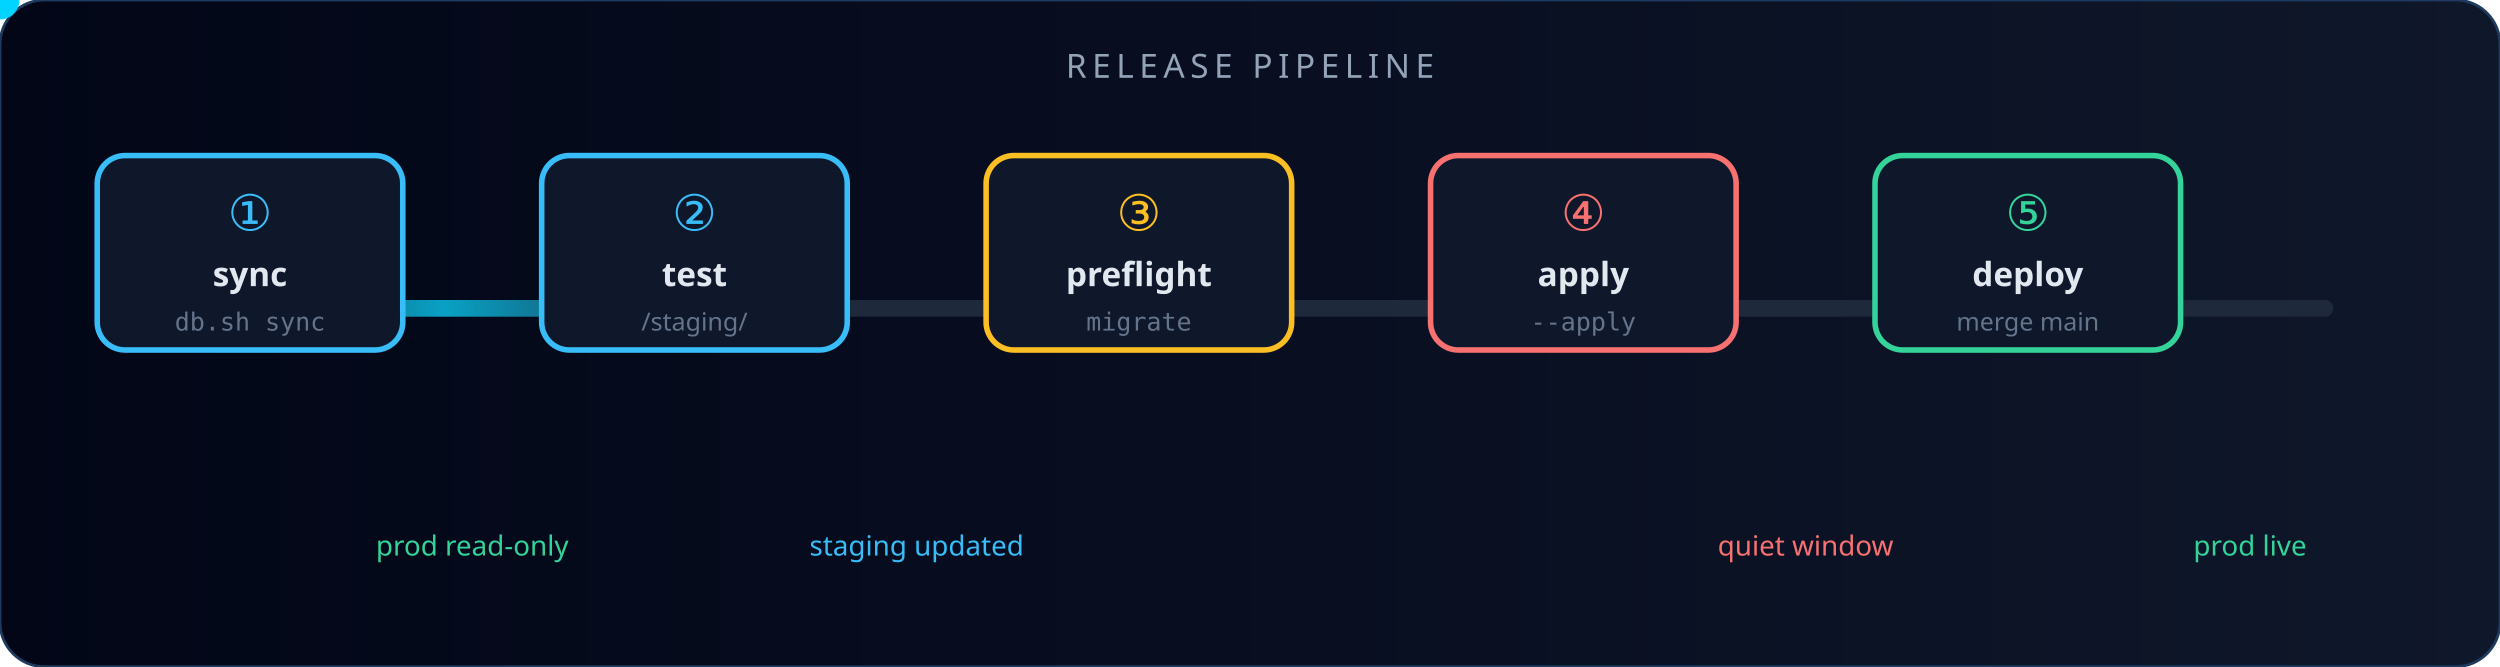
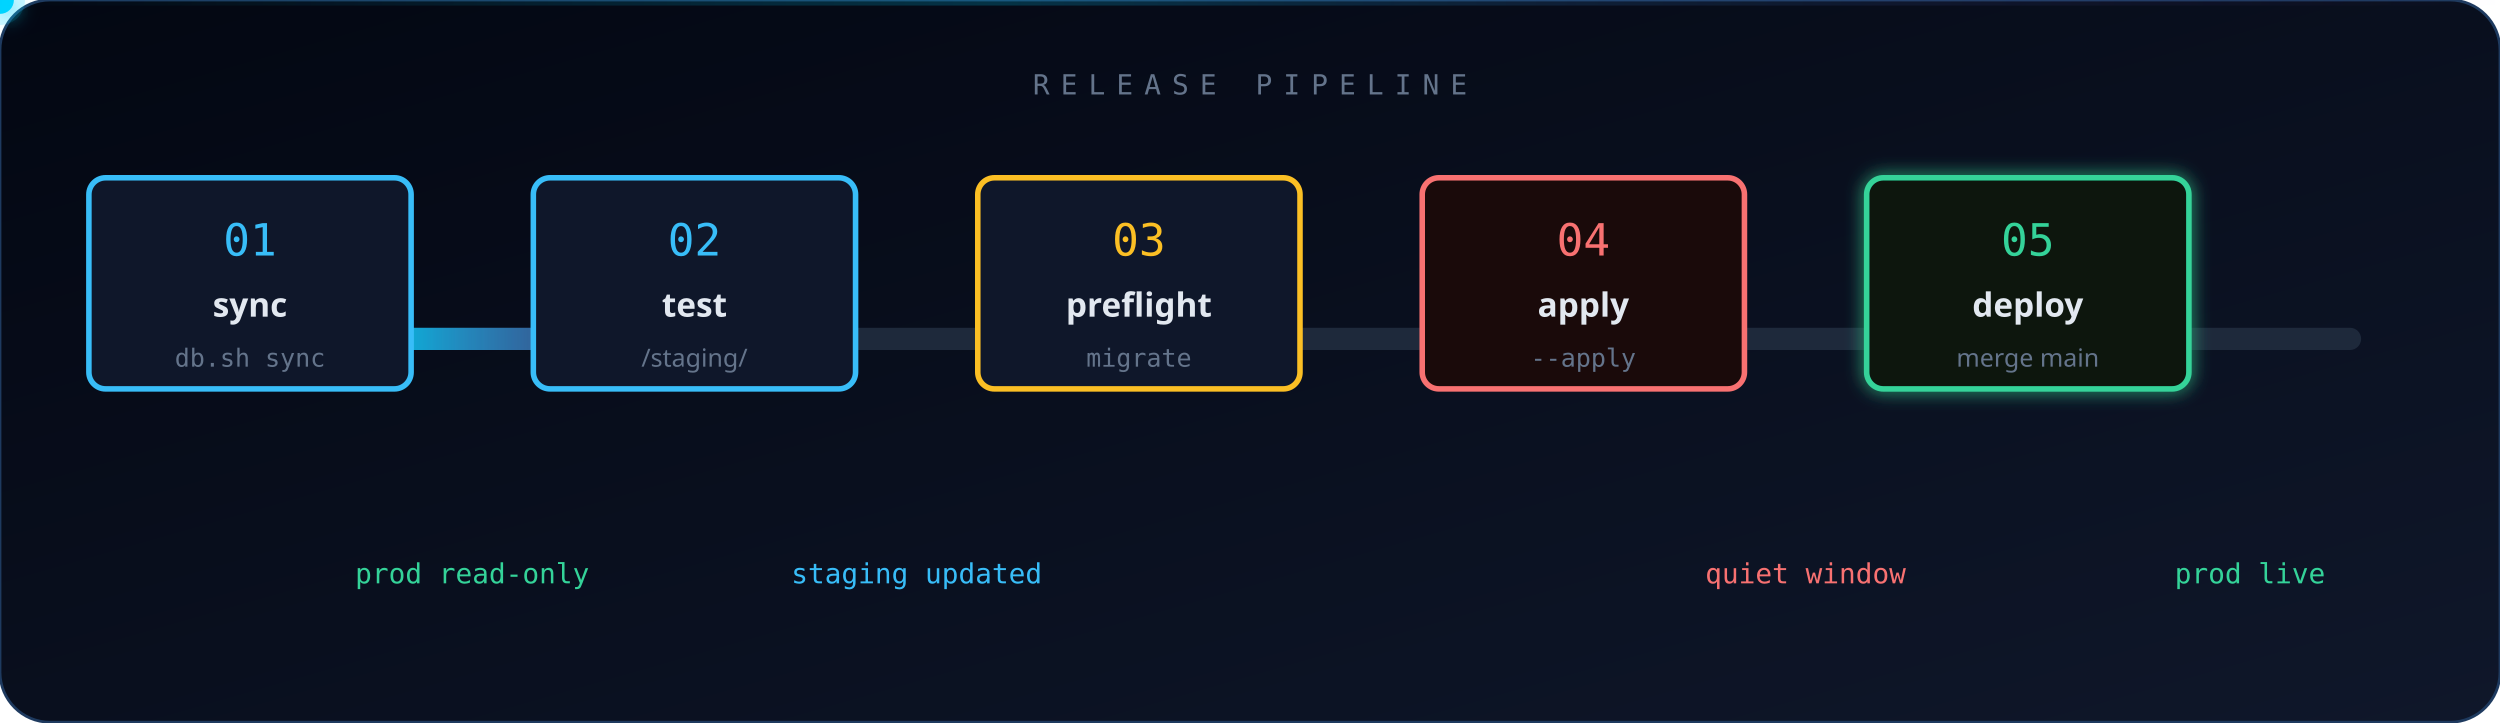
- <svg xmlns="http://www.w3.org/2000/svg" viewBox="0 0 900 240" role="img" aria-label="Release pipeline: sync, test, preflight, apply, deploy">
+ <svg xmlns="http://www.w3.org/2000/svg" viewBox="0 0 900 260" role="img" aria-label="Release pipeline: sync, test, preflight, apply, deploy">
  <defs>
-     <linearGradient id="bg2" x1="0%" y1="0%" x2="100%" y2="0%">
-       <stop offset="0%" stop-color="#020617" />
+     <linearGradient id="rp-bg" x1="0%" y1="0%" x2="100%" y2="100%">
+       <stop offset="0%" stop-color="#030712" />
      <stop offset="100%" stop-color="#0f172a" />
    </linearGradient>
-     <linearGradient id="beam" x1="0%" y1="0%" x2="100%" y2="0%">
+     <linearGradient id="rp-beam" x1="0%" y1="0%" x2="100%" y2="0%">
      <stop offset="0%" stop-color="#00d4ff" stop-opacity="0" />
-       <stop offset="50%" stop-color="#00d4ff" stop-opacity="1" />
-       <stop offset="100%" stop-color="#00d4ff" stop-opacity="0" />
+       <stop offset="40%" stop-color="#00d4ff" stop-opacity="1" />
+       <stop offset="100%" stop-color="#a855f7" stop-opacity="0" />
    </linearGradient>
+     <filter id="rp-glow" x="-50%" y="-50%" width="200%" height="200%">
+       <feGaussianBlur stdDeviation="3" result="b" />
+       <feMerge>
+         <feMergeNode in="b" />
+         <feMergeNode in="SourceGraphic" />
+       </feMerge>
+     </filter>
  </defs>
-   <rect width="900" height="240" rx="16" fill="url(#bg2)" stroke="#1e3a5f" />
-   <text x="450" y="28" text-anchor="middle" fill="#94a3b8" font-family="system-ui,sans-serif" font-size="12" letter-spacing="2">RELEASE PIPELINE</text>
-   <rect x="60" y="108" width="780" height="6" rx="3" fill="#1e293b" />
-   <rect x="60" y="108" width="200" height="6" rx="3" fill="url(#beam)" opacity="0.7">
-     <animate attributeName="x" values="60;640;60" dur="4s" repeatCount="indefinite" />
+   <rect width="900" height="260" rx="18" fill="url(#rp-bg)" stroke="#1e3a5f" />
+   <text x="450" y="34" text-anchor="middle" fill="#64748b" font-family="ui-monospace,monospace" font-size="10" letter-spacing="4">RELEASE PIPELINE</text>
+   <rect x="50" y="118" width="800" height="8" rx="4" fill="#1e293b" />
+   <rect x="50" y="118" width="220" height="8" rx="4" fill="url(#rp-beam)" opacity="0.85">
+     <animate attributeName="x" values="50;630;50" dur="5s" repeatCount="indefinite" />
  </rect>
-   <circle r="7" fill="#00d4ff">
-     <animate attributeName="cx" values="90;250;410;570;730;730" dur="5s" repeatCount="indefinite" />
-     <animate attributeName="cy" values="111;111;111;111;111;111" dur="5s" repeatCount="indefinite" />
-     <animate attributeName="opacity" values="1;1;1;1;1;0.3" dur="5s" repeatCount="indefinite" />
+   <circle r="9" fill="#00d4ff" opacity="0.2" filter="url(#rp-glow)">
+     <animate attributeName="cx" values="90;250;410;570;730;730" dur="6s" repeatCount="indefinite" />
+     <animate attributeName="cy" values="122;122;122;122;122;122" dur="6s" repeatCount="indefinite" />
  </circle>
-   <g transform="translate(90,111)">
-     <rect x="-55" y="-55" width="110" height="70" rx="10" fill="#0f172a" stroke="#38bdf8" stroke-width="2" />
-     <text y="-28" text-anchor="middle" fill="#38bdf8" font-size="18" font-family="system-ui">①</text>
+   <circle r="5" fill="#00d4ff" filter="url(#rp-glow)">
+     <animate attributeName="cx" values="90;250;410;570;730;730" dur="6s" repeatCount="indefinite" />
+     <animate attributeName="cy" values="122;122;122;122;122;122" dur="6s" repeatCount="indefinite" />
+   </circle>
+   <g transform="translate(90,122)">
+     <rect x="-58" y="-58" width="116" height="76" rx="6" fill="#0f172a" stroke="#38bdf8" stroke-width="2">
+       <animate attributeName="stroke-opacity" values="1;0.35;0.35;0.35;0.35;0.35" dur="6s" repeatCount="indefinite" />
+     </rect>
+     <text y="-30" text-anchor="middle" fill="#38bdf8" font-size="16" font-family="ui-monospace,monospace">01</text>
    <text y="-8" text-anchor="middle" fill="#e2e8f0" font-size="12" font-weight="600" font-family="system-ui">sync</text>
-     <text y="8" text-anchor="middle" fill="#64748b" font-size="9" font-family="monospace">db.sh sync</text>
+     <text y="10" text-anchor="middle" fill="#64748b" font-size="9" font-family="ui-monospace,monospace">db.sh sync</text>
  </g>
-   <g transform="translate(250,111)">
-     <rect x="-55" y="-55" width="110" height="70" rx="10" fill="#0f172a" stroke="#38bdf8" stroke-width="2" />
-     <text y="-28" text-anchor="middle" fill="#38bdf8" font-size="18" font-family="system-ui">②</text>
+   <g transform="translate(250,122)">
+     <rect x="-58" y="-58" width="116" height="76" rx="6" fill="#0f172a" stroke="#38bdf8" stroke-width="2">
+       <animate attributeName="stroke-opacity" values="0.35;1;0.35;0.35;0.35;0.35" dur="6s" repeatCount="indefinite" />
+     </rect>
+     <text y="-30" text-anchor="middle" fill="#38bdf8" font-size="16" font-family="ui-monospace,monospace">02</text>
    <text y="-8" text-anchor="middle" fill="#e2e8f0" font-size="12" font-weight="600" font-family="system-ui">test</text>
-     <text y="8" text-anchor="middle" fill="#64748b" font-size="9" font-family="system-ui">/staging/</text>
+     <text y="10" text-anchor="middle" fill="#64748b" font-size="9" font-family="system-ui">/staging/</text>
  </g>
-   <g transform="translate(410,111)">
-     <rect x="-55" y="-55" width="110" height="70" rx="10" fill="#0f172a" stroke="#fbbf24" stroke-width="2" />
-     <text y="-28" text-anchor="middle" fill="#fbbf24" font-size="18" font-family="system-ui">③</text>
+   <g transform="translate(410,122)">
+     <rect x="-58" y="-58" width="116" height="76" rx="6" fill="#0f172a" stroke="#fbbf24" stroke-width="2">
+       <animate attributeName="stroke-opacity" values="0.35;0.35;1;0.35;0.35;0.35" dur="6s" repeatCount="indefinite" />
+     </rect>
+     <text y="-30" text-anchor="middle" fill="#fbbf24" font-size="16" font-family="ui-monospace,monospace">03</text>
    <text y="-8" text-anchor="middle" fill="#e2e8f0" font-size="12" font-weight="600" font-family="system-ui">preflight</text>
-     <text y="8" text-anchor="middle" fill="#64748b" font-size="9" font-family="monospace">migrate</text>
+     <text y="10" text-anchor="middle" fill="#64748b" font-size="9" font-family="ui-monospace,monospace">migrate</text>
  </g>
-   <g transform="translate(570,111)">
-     <rect x="-55" y="-55" width="110" height="70" rx="10" fill="#0f172a" stroke="#f87171" stroke-width="2">
-       <animate attributeName="stroke-opacity" values="1;0.5;1" dur="1.5s" repeatCount="indefinite" />
+   <g transform="translate(570,122)">
+     <rect x="-58" y="-58" width="116" height="76" rx="6" fill="#1a0a0a" stroke="#f87171" stroke-width="2">
+       <animate attributeName="stroke-opacity" values="0.35;0.35;0.35;1;0.35;0.35" dur="6s" repeatCount="indefinite" />
    </rect>
-     <text y="-28" text-anchor="middle" fill="#f87171" font-size="18" font-family="system-ui">④</text>
+     <text y="-30" text-anchor="middle" fill="#f87171" font-size="16" font-family="ui-monospace,monospace">04</text>
    <text y="-8" text-anchor="middle" fill="#e2e8f0" font-size="12" font-weight="600" font-family="system-ui">apply</text>
-     <text y="8" text-anchor="middle" fill="#64748b" font-size="9" font-family="monospace">--apply</text>
+     <text y="10" text-anchor="middle" fill="#64748b" font-size="9" font-family="ui-monospace,monospace">--apply</text>
  </g>
-   <g transform="translate(730,111)">
-     <rect x="-55" y="-55" width="110" height="70" rx="10" fill="#0f172a" stroke="#34d399" stroke-width="2" />
-     <text y="-28" text-anchor="middle" fill="#34d399" font-size="18" font-family="system-ui">⑤</text>
+   <g transform="translate(730,122)">
+     <rect x="-58" y="-58" width="116" height="76" rx="6" fill="#071510" stroke="#34d399" stroke-width="2" filter="url(#rp-glow)">
+       <animate attributeName="stroke-opacity" values="0.35;0.35;0.35;0.35;1;1" dur="6s" repeatCount="indefinite" />
+     </rect>
+     <text y="-30" text-anchor="middle" fill="#34d399" font-size="16" font-family="ui-monospace,monospace">05</text>
    <text y="-8" text-anchor="middle" fill="#e2e8f0" font-size="12" font-weight="600" font-family="system-ui">deploy</text>
-     <text y="8" text-anchor="middle" fill="#64748b" font-size="9" font-family="system-ui">merge main</text>
+     <text y="10" text-anchor="middle" fill="#64748b" font-size="9" font-family="system-ui">merge main</text>
  </g>
-   <text x="170" y="200" text-anchor="middle" fill="#34d399" font-size="10" font-family="system-ui">prod read-only</text>
-   <text x="330" y="200" text-anchor="middle" fill="#38bdf8" font-size="10" font-family="system-ui">staging updated</text>
-   <text x="650" y="200" text-anchor="middle" fill="#f87171" font-size="10" font-family="system-ui">quiet window</text>
-   <text x="810" y="200" text-anchor="middle" fill="#34d399" font-size="10" font-family="system-ui">prod live</text>
+   <text x="170" y="210" text-anchor="middle" fill="#34d399" font-size="10" font-family="ui-monospace,monospace">prod read-only</text>
+   <text x="330" y="210" text-anchor="middle" fill="#38bdf8" font-size="10" font-family="ui-monospace,monospace">staging updated</text>
+   <text x="650" y="210" text-anchor="middle" fill="#f87171" font-size="10" font-family="ui-monospace,monospace">quiet window</text>
+   <text x="810" y="210" text-anchor="middle" fill="#34d399" font-size="10" font-family="ui-monospace,monospace">prod live</text>
+   <rect x="0" width="900" height="2" fill="url(#rp-beam)" opacity="0.2">
+     <animate attributeName="y" values="240;20;240" dur="6s" repeatCount="indefinite" />
+   </rect>
</svg>
